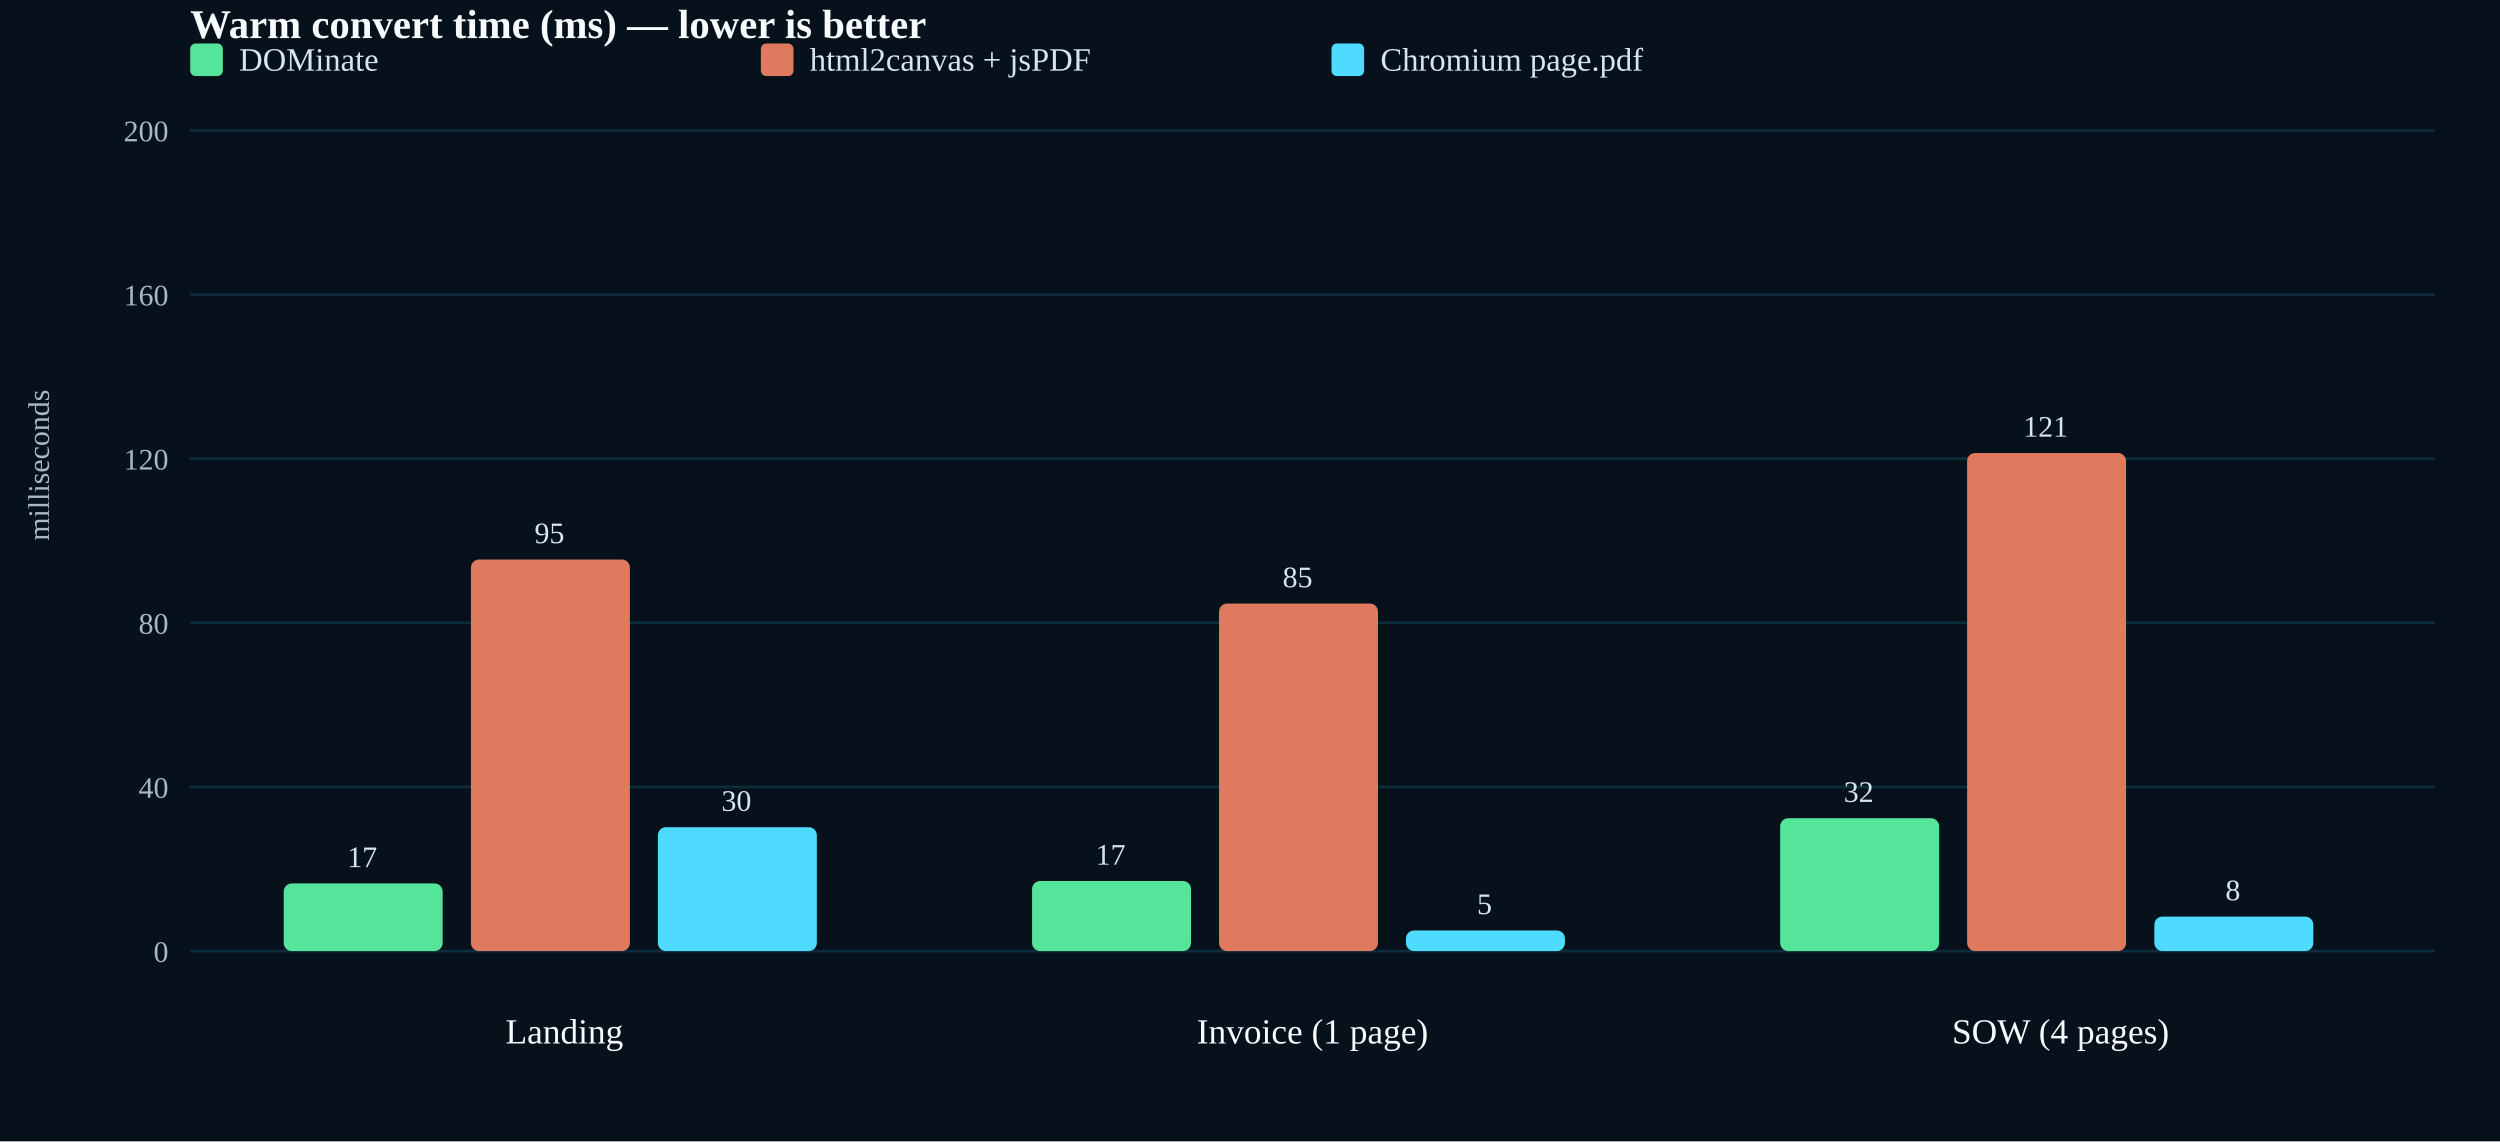
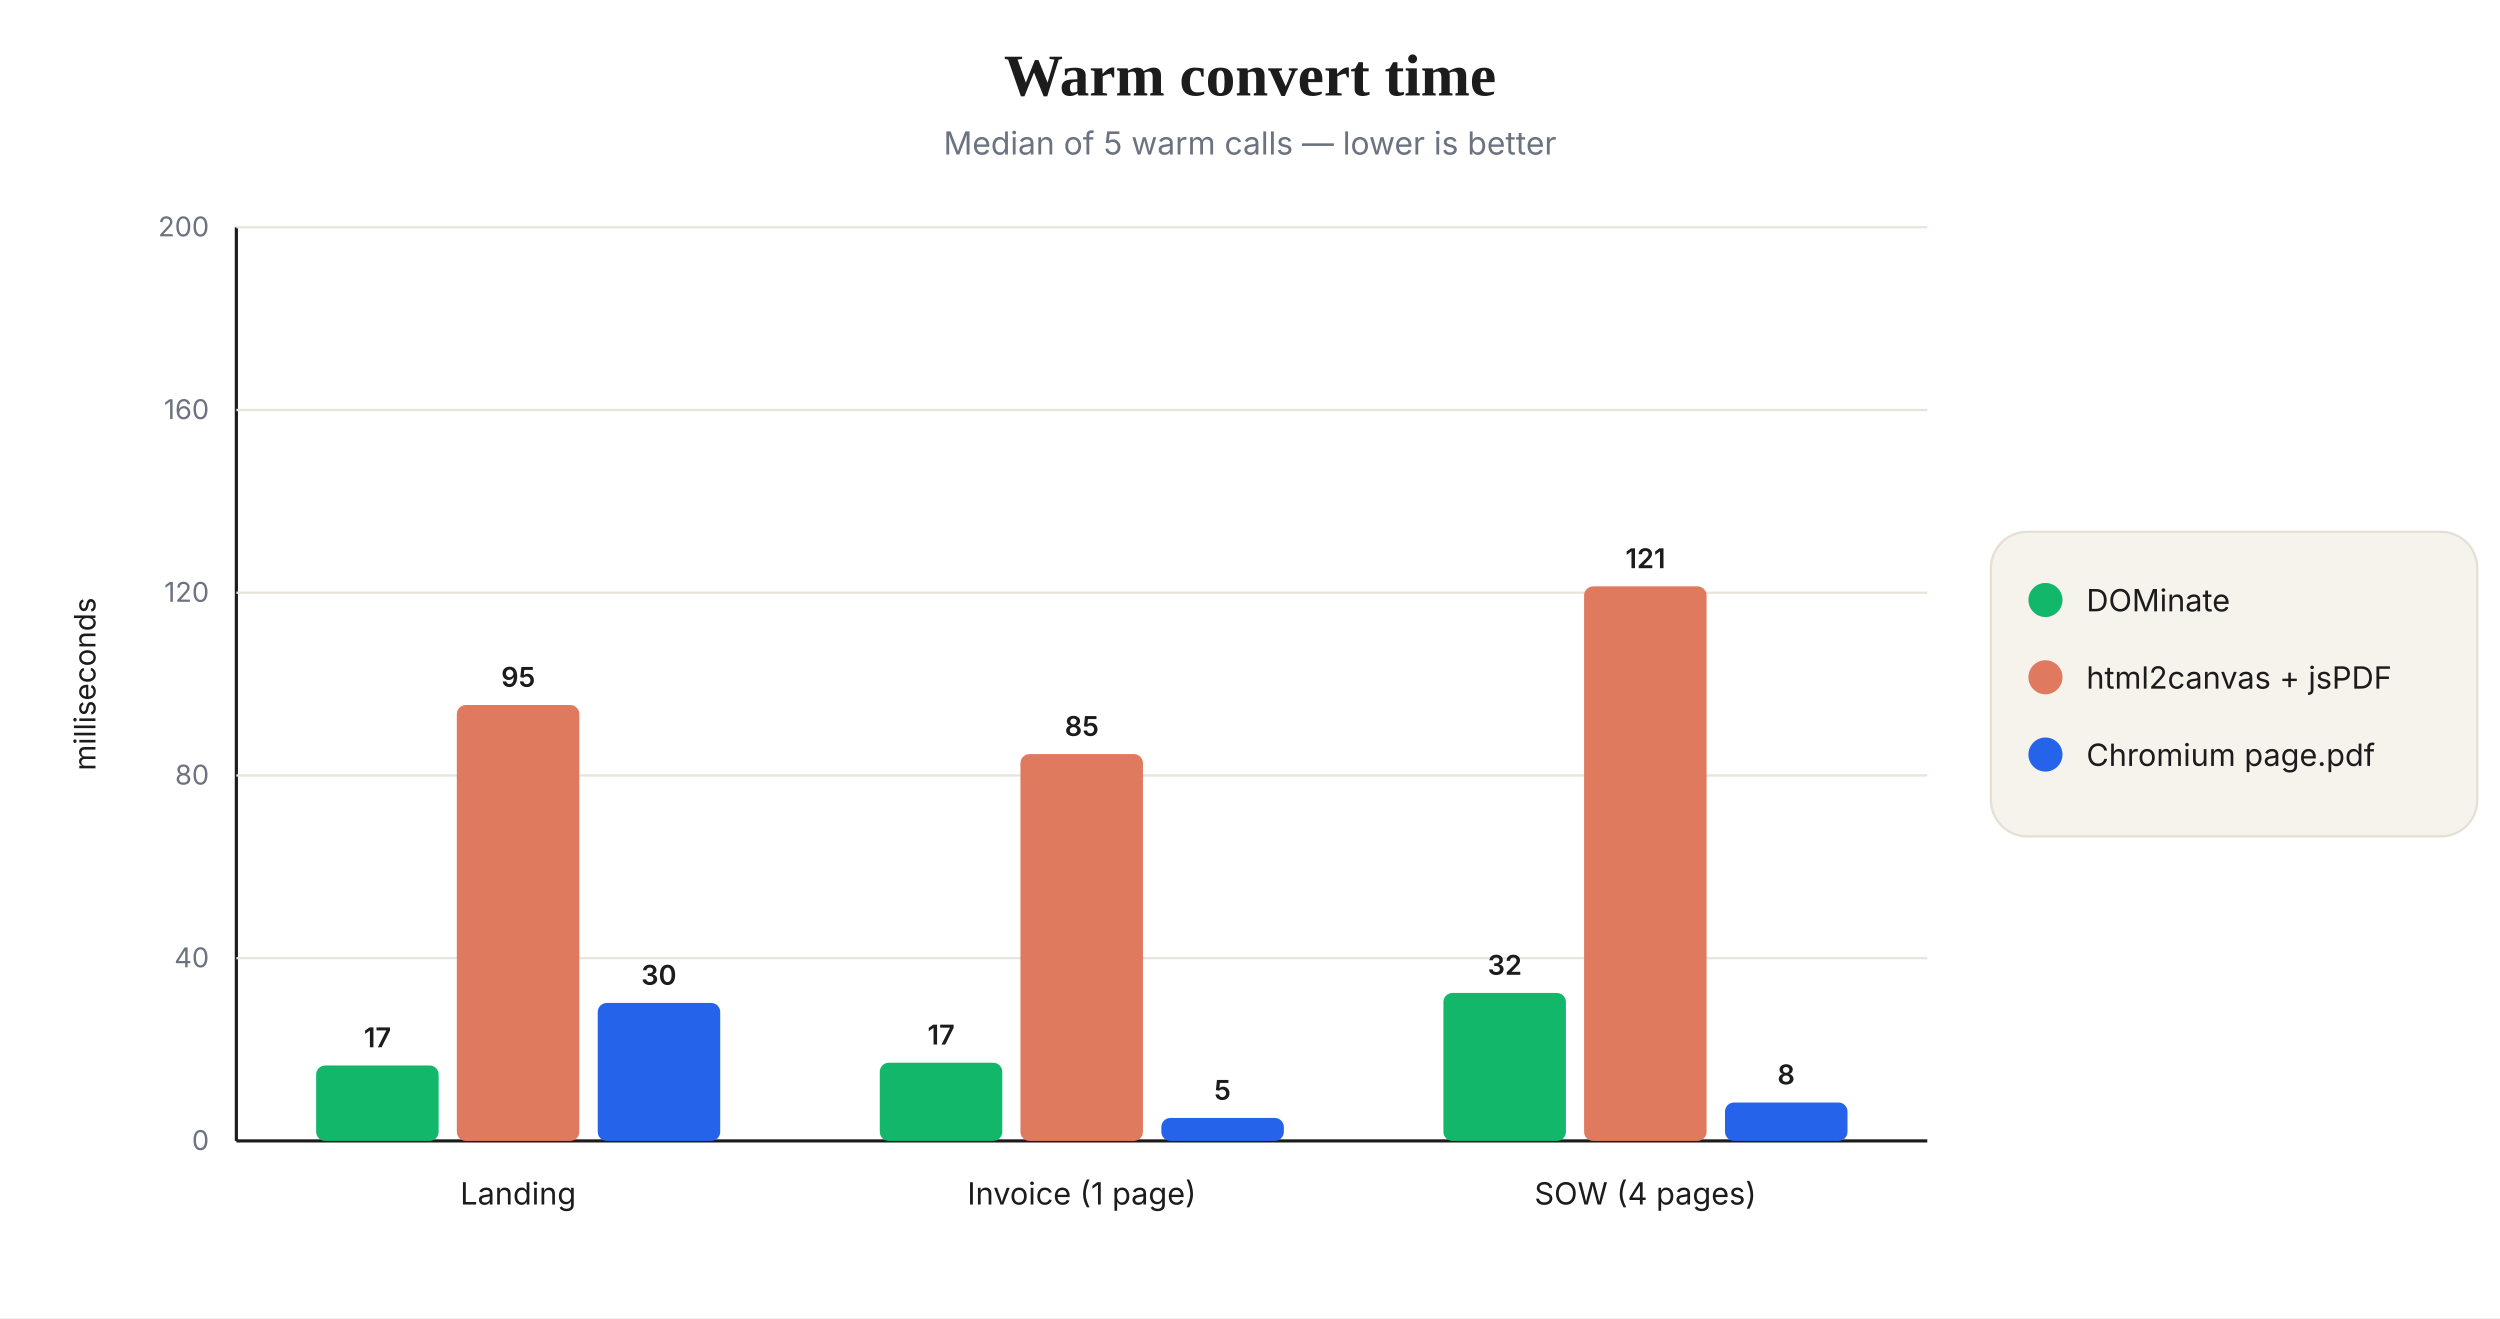
- <svg xmlns="http://www.w3.org/2000/svg" width="920" height="420" viewBox="0 0 920 420">
-   <rect width="100%" height="100%" fill="#06111b" />
-   <text x="70" y="14" font-size="15" font-weight="700" fill="#f8fbfd">Warm convert time (ms) — lower is better</text>
-   <rect x="70" y="16" width="12" height="12" fill="#55e59a" rx="2" />
-   <text x="88" y="26" font-size="12" fill="#d7e6ed">DOMinate</text>
-   <rect x="280" y="16" width="12" height="12" fill="#e07a5f" rx="2" />
-   <text x="298" y="26" font-size="12" fill="#d7e6ed">html2canvas + jsPDF</text>
-   <rect x="490" y="16" width="12" height="12" fill="#4edbff" rx="2" />
-   <text x="508" y="26" font-size="12" fill="#d7e6ed">Chromium page.pdf</text>
-   <line x1="70" y1="350.0" x2="896" y2="350.0" stroke="#1d6179" stroke-opacity=".35" />
-   <text x="62" y="354.0" text-anchor="end" font-size="11" fill="#a7b9c6">0</text>
-   <line x1="70" y1="289.6" x2="896" y2="289.6" stroke="#1d6179" stroke-opacity=".35" />
-   <text x="62" y="293.6" text-anchor="end" font-size="11" fill="#a7b9c6">40</text>
-   <line x1="70" y1="229.2" x2="896" y2="229.2" stroke="#1d6179" stroke-opacity=".35" />
-   <text x="62" y="233.2" text-anchor="end" font-size="11" fill="#a7b9c6">80</text>
-   <line x1="70" y1="168.8" x2="896" y2="168.8" stroke="#1d6179" stroke-opacity=".35" />
-   <text x="62" y="172.8" text-anchor="end" font-size="11" fill="#a7b9c6">120</text>
-   <line x1="70" y1="108.4" x2="896" y2="108.4" stroke="#1d6179" stroke-opacity=".35" />
-   <text x="62" y="112.4" text-anchor="end" font-size="11" fill="#a7b9c6">160</text>
-   <line x1="70" y1="48.0" x2="896" y2="48.0" stroke="#1d6179" stroke-opacity=".35" />
-   <text x="62" y="52.0" text-anchor="end" font-size="11" fill="#a7b9c6">200</text>
-   <rect x="104.4" y="325.1" width="58.5" height="24.9" fill="#55e59a" rx="3" />
-   <text x="133.3" y="319.1" text-anchor="middle" font-size="11" fill="#d7e6ed">17</text>
-   <rect x="173.3" y="205.9" width="58.5" height="144.1" fill="#e07a5f" rx="3" />
-   <text x="202.2" y="199.9" text-anchor="middle" font-size="11" fill="#d7e6ed">95</text>
-   <rect x="242.1" y="304.4" width="58.5" height="45.6" fill="#4edbff" rx="3" />
-   <text x="271.0" y="298.4" text-anchor="middle" font-size="11" fill="#d7e6ed">30</text>
-   <text x="207.7" y="384" text-anchor="middle" font-size="13" fill="#f8fbfd">Landing</text>
-   <rect x="379.8" y="324.2" width="58.5" height="25.8" fill="#55e59a" rx="3" />
-   <text x="408.7" y="318.2" text-anchor="middle" font-size="11" fill="#d7e6ed">17</text>
-   <rect x="448.6" y="222.1" width="58.5" height="127.9" fill="#e07a5f" rx="3" />
-   <text x="477.5" y="216.1" text-anchor="middle" font-size="11" fill="#d7e6ed">85</text>
-   <rect x="517.4" y="342.4" width="58.5" height="7.6" fill="#4edbff" rx="3" />
-   <text x="546.3" y="336.4" text-anchor="middle" font-size="11" fill="#d7e6ed">5</text>
-   <text x="483.0" y="384" text-anchor="middle" font-size="13" fill="#f8fbfd">Invoice (1 page)</text>
-   <rect x="655.1" y="301.1" width="58.5" height="48.9" fill="#55e59a" rx="3" />
-   <text x="684.0" y="295.1" text-anchor="middle" font-size="11" fill="#d7e6ed">32</text>
-   <rect x="723.9" y="166.7" width="58.5" height="183.3" fill="#e07a5f" rx="3" />
-   <text x="752.8" y="160.7" text-anchor="middle" font-size="11" fill="#d7e6ed">121</text>
-   <rect x="792.8" y="337.3" width="58.5" height="12.7" fill="#4edbff" rx="3" />
-   <text x="821.7" y="331.3" text-anchor="middle" font-size="11" fill="#d7e6ed">8</text>
-   <text x="758.3" y="384" text-anchor="middle" font-size="13" fill="#f8fbfd">SOW (4 pages)</text>
-   <text x="18" y="199" fill="#a7b9c6" font-size="11" transform="rotate(-90 18 199)">milliseconds</text>
+ <svg xmlns="http://www.w3.org/2000/svg" width="1100" height="580" viewBox="0 0 1100 580">
+   <rect width="100%" height="100%" fill="#ffffff" />
+   <text x="550" y="42" text-anchor="middle" font-size="26" font-weight="700" fill="#1c1c1c" font-family="Georgia, 'Times New Roman', Times, serif">Warm convert time</text>
+   <text x="550" y="68" text-anchor="middle" font-size="14" fill="#6b7280" font-family="ui-sans-serif, system-ui, -apple-system, 'Segoe UI', sans-serif">Median of 5 warm calls — lower is better</text>
+   <text x="42" y="301" text-anchor="middle" fill="#1c1c1c" font-size="13" font-family="ui-sans-serif, system-ui, -apple-system, 'Segoe UI', sans-serif" transform="rotate(-90 42 301)">milliseconds</text>
+   <rect x="876" y="234" width="214" height="134" rx="16" fill="#f6f3ec" stroke="#e5dfd4" />
+   <circle cx="900" cy="264" r="7.5" fill="#12b76a" />
+   <text x="918" y="269" font-size="13.5" fill="#1c1c1c" font-family="ui-sans-serif, system-ui, -apple-system, 'Segoe UI', sans-serif">DOMinate</text>
+   <circle cx="900" cy="298" r="7.5" fill="#e07a5f" />
+   <text x="918" y="303" font-size="13.5" fill="#1c1c1c" font-family="ui-sans-serif, system-ui, -apple-system, 'Segoe UI', sans-serif">html2canvas + jsPDF</text>
+   <circle cx="900" cy="332" r="7.5" fill="#2563eb" />
+   <text x="918" y="337" font-size="13.5" fill="#1c1c1c" font-family="ui-sans-serif, system-ui, -apple-system, 'Segoe UI', sans-serif">Chromium page.pdf</text>
+   <line x1="104" y1="100" x2="104" y2="502" stroke="#1c1c1c" stroke-width="1.4" />
+   <line x1="104" y1="502.0" x2="848" y2="502.0" stroke="#1c1c1c" stroke-width="1.4" />
+   <text x="92" y="506.0" text-anchor="end" font-size="12" fill="#6b7280" font-family="ui-sans-serif, system-ui, -apple-system, 'Segoe UI', sans-serif">0</text>
+   <line x1="104" y1="421.6" x2="848" y2="421.6" stroke="#e8e4dc" stroke-width="1" />
+   <text x="92" y="425.6" text-anchor="end" font-size="12" fill="#6b7280" font-family="ui-sans-serif, system-ui, -apple-system, 'Segoe UI', sans-serif">40</text>
+   <line x1="104" y1="341.2" x2="848" y2="341.2" stroke="#e8e4dc" stroke-width="1" />
+   <text x="92" y="345.2" text-anchor="end" font-size="12" fill="#6b7280" font-family="ui-sans-serif, system-ui, -apple-system, 'Segoe UI', sans-serif">80</text>
+   <line x1="104" y1="260.8" x2="848" y2="260.8" stroke="#e8e4dc" stroke-width="1" />
+   <text x="92" y="264.8" text-anchor="end" font-size="12" fill="#6b7280" font-family="ui-sans-serif, system-ui, -apple-system, 'Segoe UI', sans-serif">120</text>
+   <line x1="104" y1="180.4" x2="848" y2="180.4" stroke="#e8e4dc" stroke-width="1" />
+   <text x="92" y="184.4" text-anchor="end" font-size="12" fill="#6b7280" font-family="ui-sans-serif, system-ui, -apple-system, 'Segoe UI', sans-serif">160</text>
+   <line x1="104" y1="100.0" x2="848" y2="100.0" stroke="#e8e4dc" stroke-width="1" />
+   <text x="92" y="104.0" text-anchor="end" font-size="12" fill="#6b7280" font-family="ui-sans-serif, system-ui, -apple-system, 'Segoe UI', sans-serif">200</text>
+   <rect x="139.1" y="468.8" width="53.9" height="33.2" fill="#12b76a" rx="4" />
+   <text x="166.1" y="460.8" text-anchor="middle" font-size="12" font-weight="600" fill="#1c1c1c" font-family="ui-sans-serif, system-ui, -apple-system, 'Segoe UI', sans-serif">17</text>
+   <rect x="201.0" y="310.2" width="53.9" height="191.8" fill="#e07a5f" rx="4" />
+   <text x="228.0" y="302.2" text-anchor="middle" font-size="12" font-weight="600" fill="#1c1c1c" font-family="ui-sans-serif, system-ui, -apple-system, 'Segoe UI', sans-serif">95</text>
+   <rect x="263.0" y="441.3" width="53.9" height="60.7" fill="#2563eb" rx="4" />
+   <text x="289.9" y="433.3" text-anchor="middle" font-size="12" font-weight="600" fill="#1c1c1c" font-family="ui-sans-serif, system-ui, -apple-system, 'Segoe UI', sans-serif">30</text>
+   <text x="228.0" y="530" text-anchor="middle" font-size="13.5" fill="#1c1c1c" font-family="ui-sans-serif, system-ui, -apple-system, 'Segoe UI', sans-serif">Landing</text>
+   <rect x="387.1" y="467.6" width="53.9" height="34.4" fill="#12b76a" rx="4" />
+   <text x="414.1" y="459.6" text-anchor="middle" font-size="12" font-weight="600" fill="#1c1c1c" font-family="ui-sans-serif, system-ui, -apple-system, 'Segoe UI', sans-serif">17</text>
+   <rect x="449.0" y="331.8" width="53.9" height="170.2" fill="#e07a5f" rx="4" />
+   <text x="476.0" y="323.8" text-anchor="middle" font-size="12" font-weight="600" fill="#1c1c1c" font-family="ui-sans-serif, system-ui, -apple-system, 'Segoe UI', sans-serif">85</text>
+   <rect x="511.0" y="491.9" width="53.9" height="10.1" fill="#2563eb" rx="4" />
+   <text x="537.9" y="483.9" text-anchor="middle" font-size="12" font-weight="600" fill="#1c1c1c" font-family="ui-sans-serif, system-ui, -apple-system, 'Segoe UI', sans-serif">5</text>
+   <text x="476.0" y="530" text-anchor="middle" font-size="13.5" fill="#1c1c1c" font-family="ui-sans-serif, system-ui, -apple-system, 'Segoe UI', sans-serif">Invoice (1 page)</text>
+   <rect x="635.1" y="436.9" width="53.9" height="65.1" fill="#12b76a" rx="4" />
+   <text x="662.1" y="428.9" text-anchor="middle" font-size="12" font-weight="600" fill="#1c1c1c" font-family="ui-sans-serif, system-ui, -apple-system, 'Segoe UI', sans-serif">32</text>
+   <rect x="697.0" y="258.0" width="53.9" height="244.0" fill="#e07a5f" rx="4" />
+   <text x="724.0" y="250.0" text-anchor="middle" font-size="12" font-weight="600" fill="#1c1c1c" font-family="ui-sans-serif, system-ui, -apple-system, 'Segoe UI', sans-serif">121</text>
+   <rect x="759.0" y="485.1" width="53.9" height="16.9" fill="#2563eb" rx="4" />
+   <text x="785.9" y="477.1" text-anchor="middle" font-size="12" font-weight="600" fill="#1c1c1c" font-family="ui-sans-serif, system-ui, -apple-system, 'Segoe UI', sans-serif">8</text>
+   <text x="724.0" y="530" text-anchor="middle" font-size="13.5" fill="#1c1c1c" font-family="ui-sans-serif, system-ui, -apple-system, 'Segoe UI', sans-serif">SOW (4 pages)</text>
</svg>
